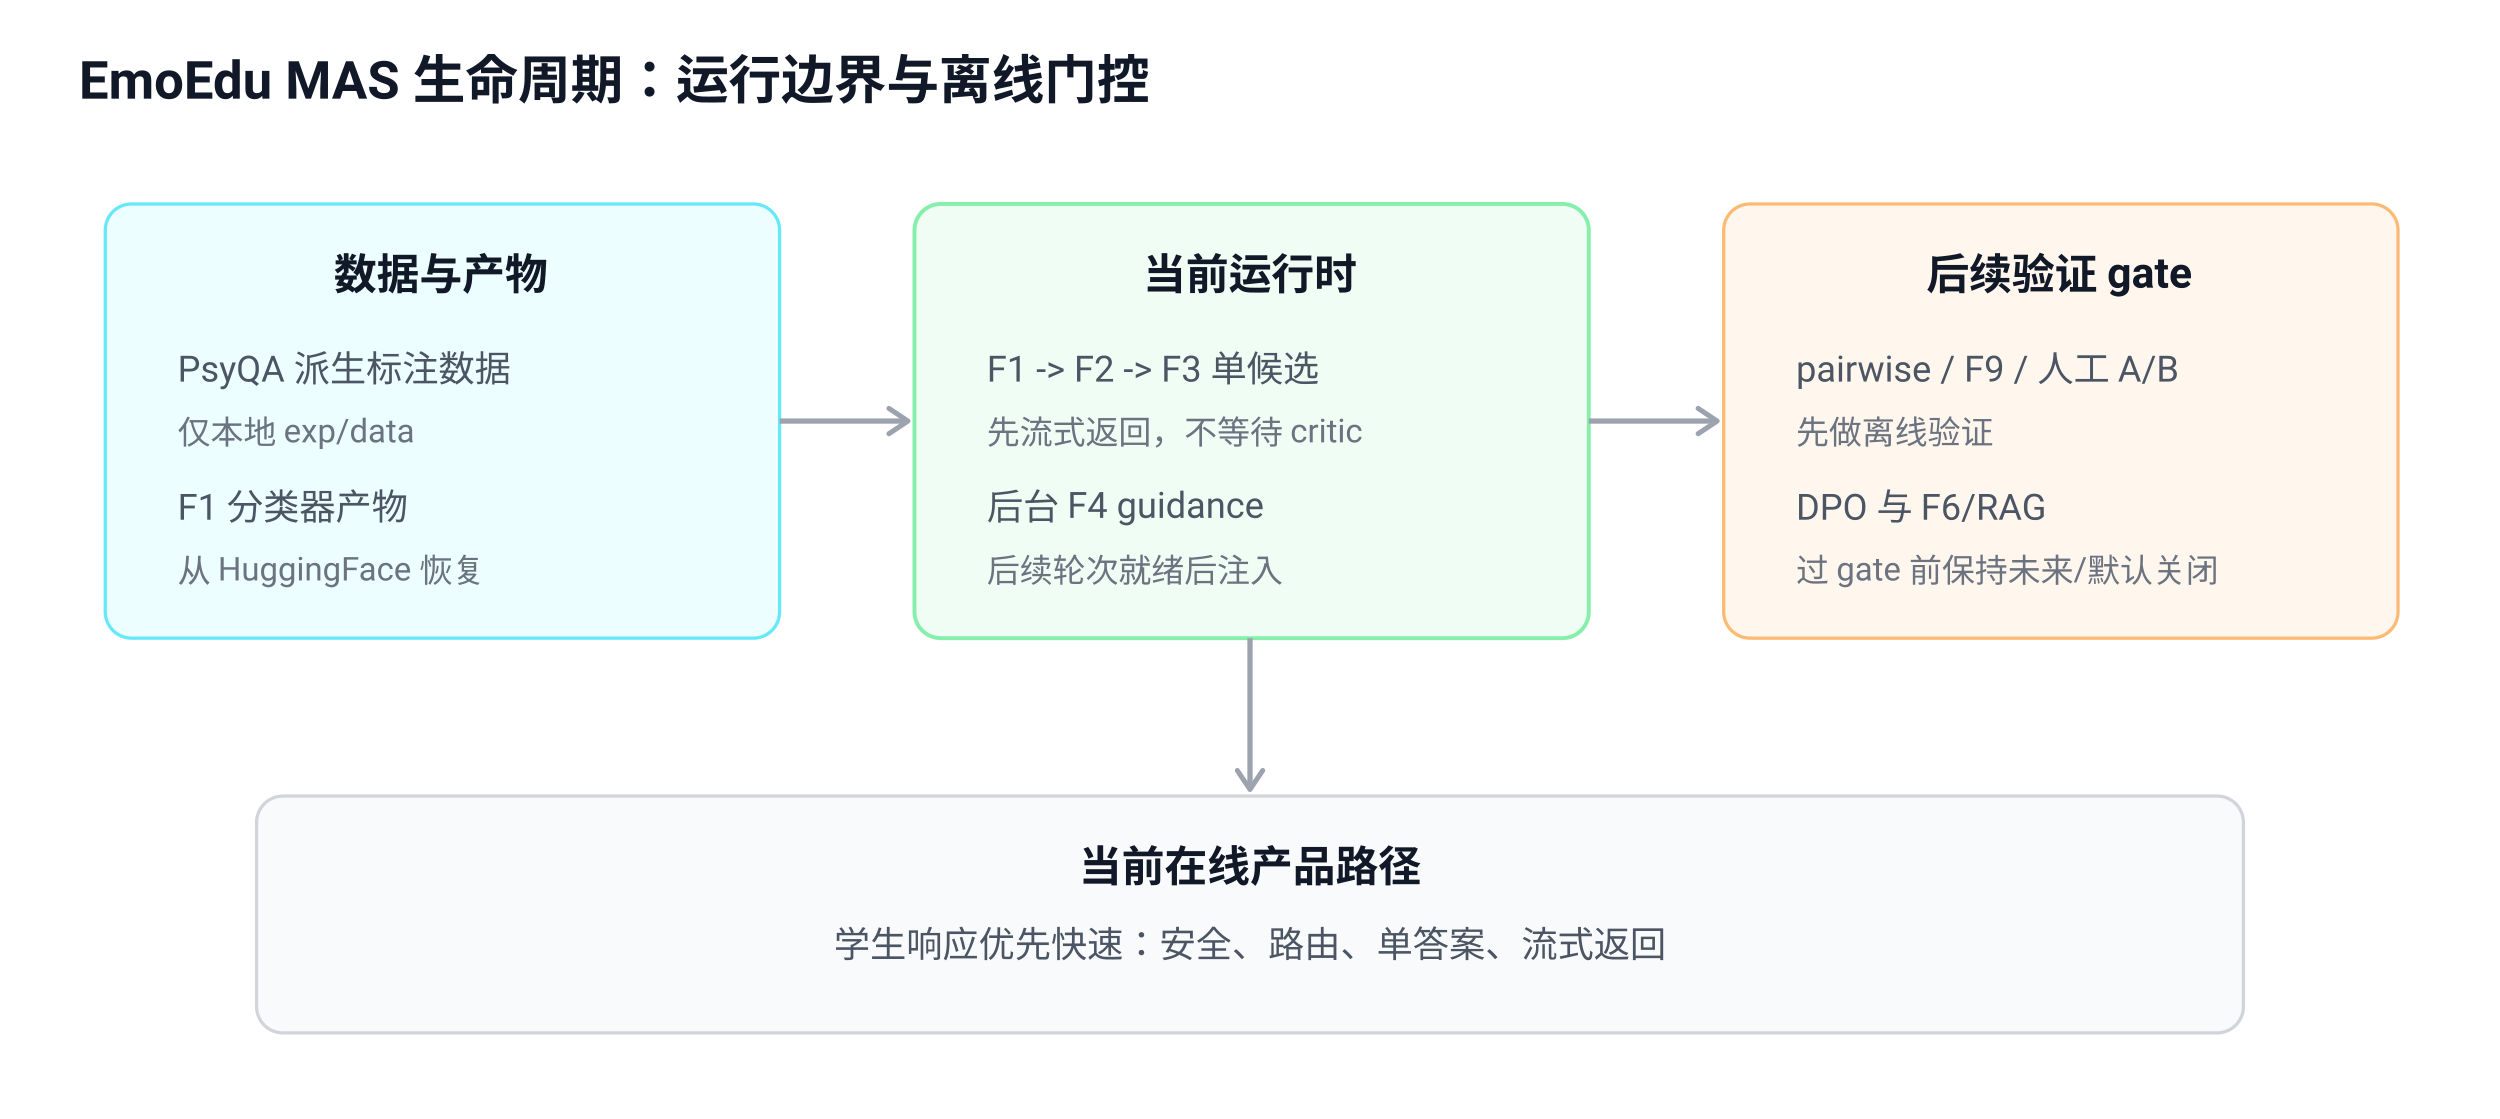
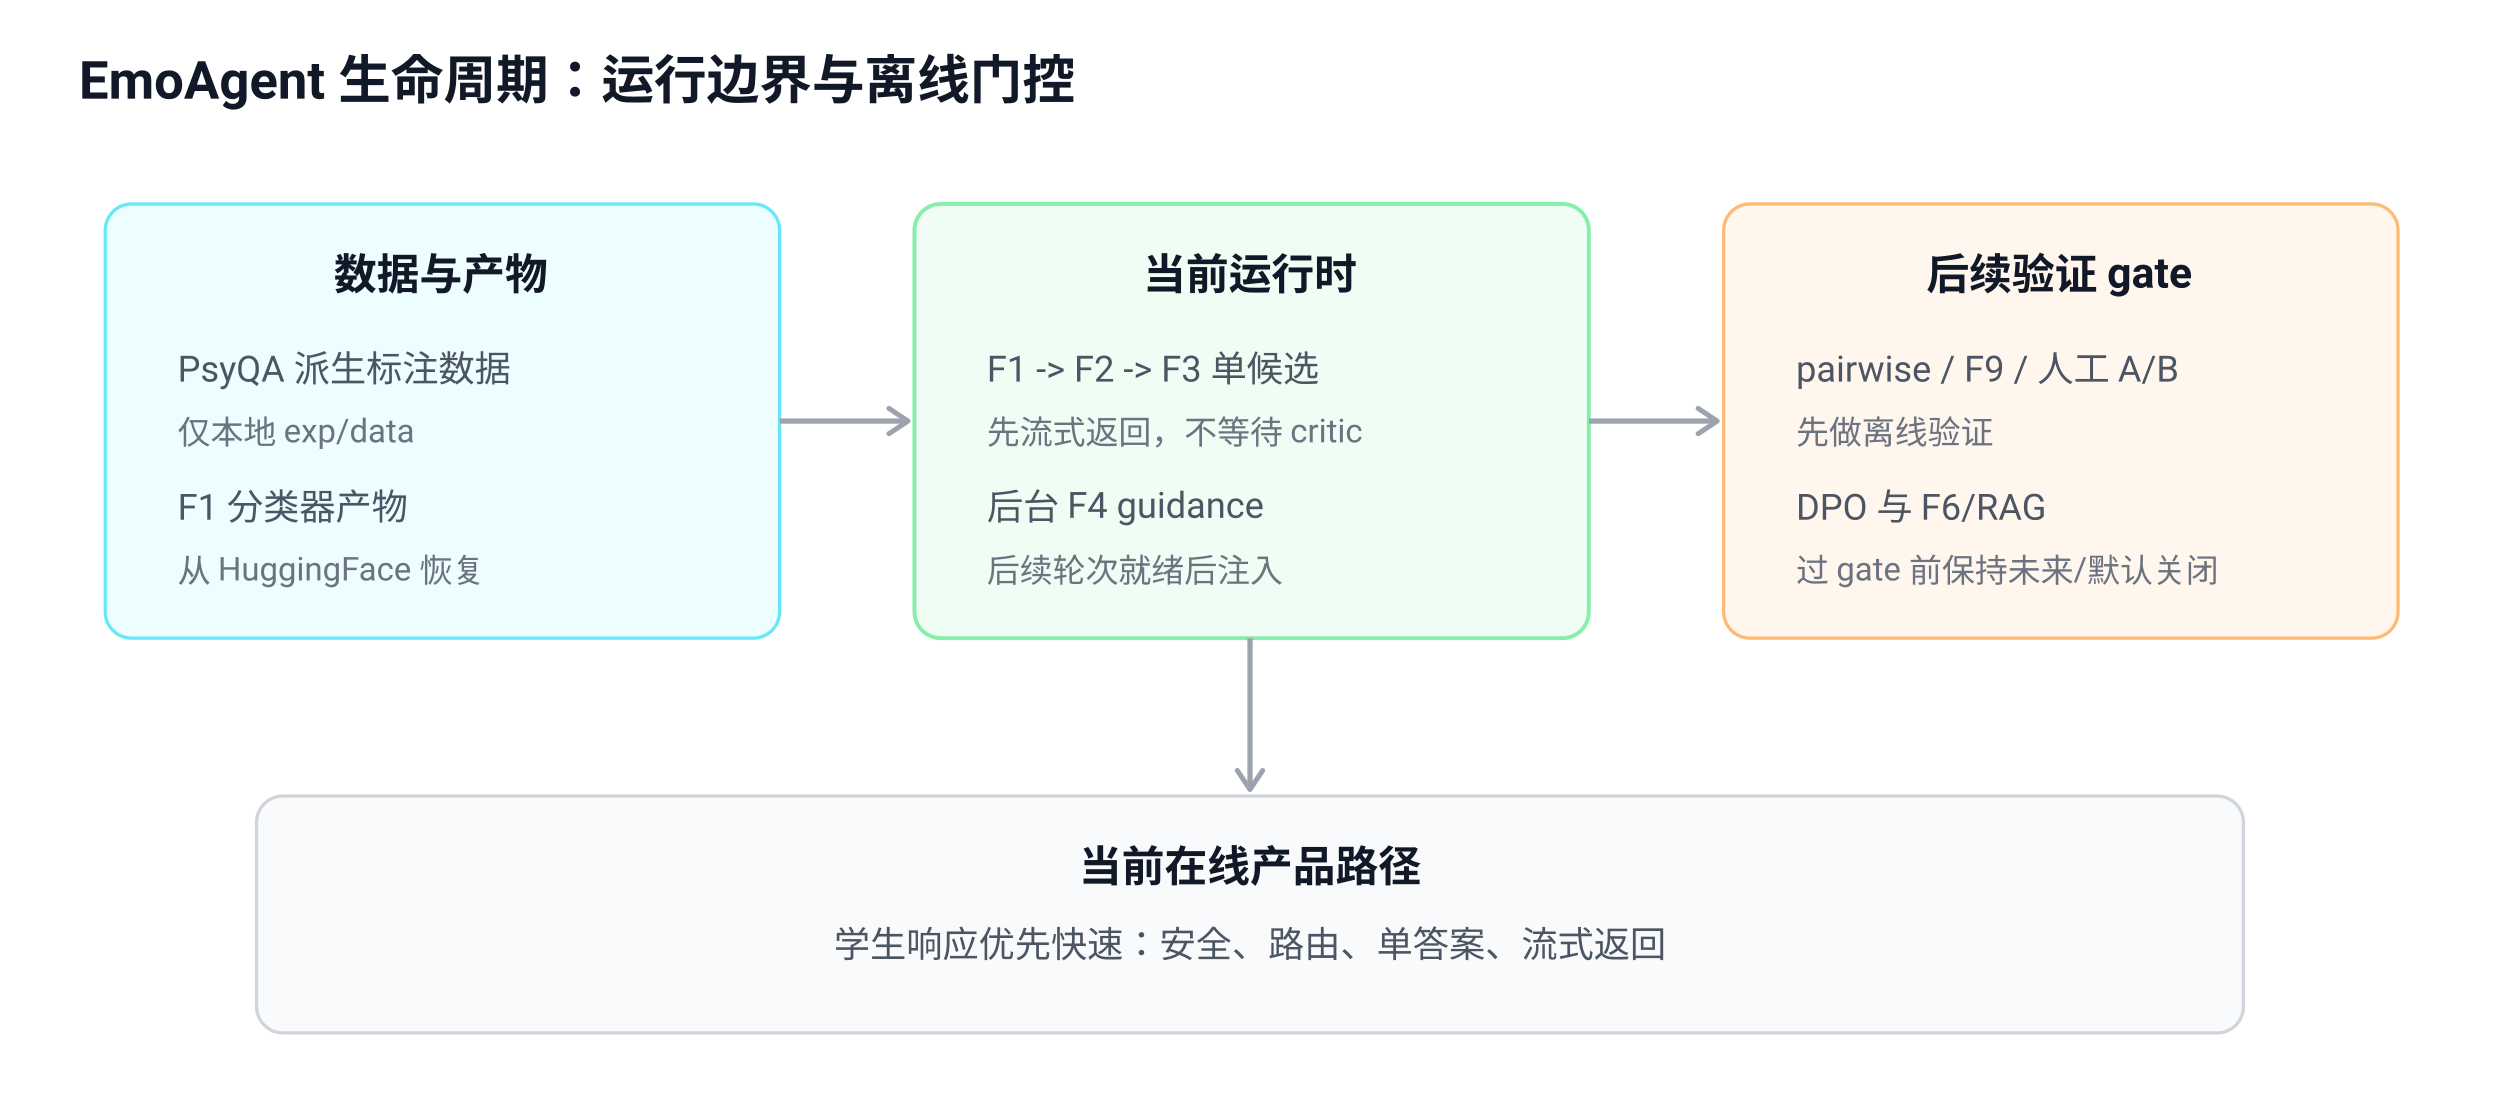
<svg xmlns="http://www.w3.org/2000/svg" width="760" height="340" viewBox="0 0 760 340" font-family="-apple-system,BlinkMacSystemFont,'Segoe UI',Roboto,'PingFang SC','Microsoft YaHei',sans-serif">
  <style>
.title{font-size:16px;font-weight:700;fill:#111827}
.h{font-size:13px;font-weight:700;fill:#111827}
.t{font-size:11px;fill:#4b5563}
.small{font-size:10px;fill:#6b7280}
.box{fill:#f9fafb;stroke:#d1d5db;stroke-width:1}
.setup{fill:#ecfeff;stroke:#67e8f9;stroke-width:1}
.runtime{fill:#f0fdf4;stroke:#86efac;stroke-width:1.2}
.future{fill:#fff7ed;stroke:#fdba74;stroke-width:1}
.arr{stroke:#9ca3af;stroke-width:1.6;fill:none}
</style>
  <defs>
    <marker id="arrow" viewBox="0 0 10 10" refX="8" refY="5" markerWidth="6" markerHeight="6" orient="auto-start-reverse">
      <path d="M2 1L8 5L2 9" fill="none" stroke="#9ca3af" stroke-width="1.6" stroke-linecap="round" stroke-linejoin="round" />
    </marker>
  </defs>
-   <text class="title" x="24" y="30">EmoEdu MAS 生命周期：运行边界与离线门控</text>
+   <text class="title" x="24" y="30">EmoAgent 生命周期：运行边界与离线门控</text>
  <rect class="setup" x="32" y="62" width="205" height="132" rx="8" />
  <text class="h" x="134" y="88" text-anchor="middle">数据与产物</text>
  <text class="t" x="54" y="116">PsyQA 派生标注数据</text>
  <text class="small" x="54" y="135">仅本地 exp/data</text>
  <text class="t" x="54" y="158">F1 分类器产物</text>
  <text class="small" x="54" y="177">从 HuggingFace 恢复</text>
  <rect class="runtime" x="278" y="62" width="205" height="132" rx="8" />
  <text class="h" x="380" y="88" text-anchor="middle">当前运行时</text>
  <text class="t" x="300" y="116">F1 -&gt; F2 -&gt; F3 单候选</text>
  <text class="small" x="300" y="135">先流式返回，不等待 critic</text>
  <text class="t" x="300" y="158">后台 F4 guidance</text>
  <text class="small" x="300" y="177">后续轮次就绪后注入</text>
  <rect class="future" x="524" y="62" width="205" height="132" rx="8" />
  <text class="h" x="626" y="88" text-anchor="middle">后续验证 gate</text>
  <text class="t" x="546" y="116">pairwise / F9 / 人工 A/B</text>
  <text class="small" x="546" y="135">先做离线验证</text>
  <text class="t" x="546" y="158">DPO 与 F6/RAG</text>
  <text class="small" x="546" y="177">过 gate 前保持未来/默认关闭</text>
  <line class="arr" x1="237" y1="128" x2="276" y2="128" marker-end="url(#arrow)" />
  <line class="arr" x1="483" y1="128" x2="522" y2="128" marker-end="url(#arrow)" />
  <rect class="box" x="78" y="242" width="604" height="72" rx="8" />
  <text class="h" x="380" y="268" text-anchor="middle">当前在线产品路径</text>
  <text class="t" x="380" y="291" text-anchor="middle">学生响应优先快速：安全、路由、单答案、流式返回</text>
  <path class="arr" d="M380 194 L380 240" marker-end="url(#arrow)" />
</svg>
